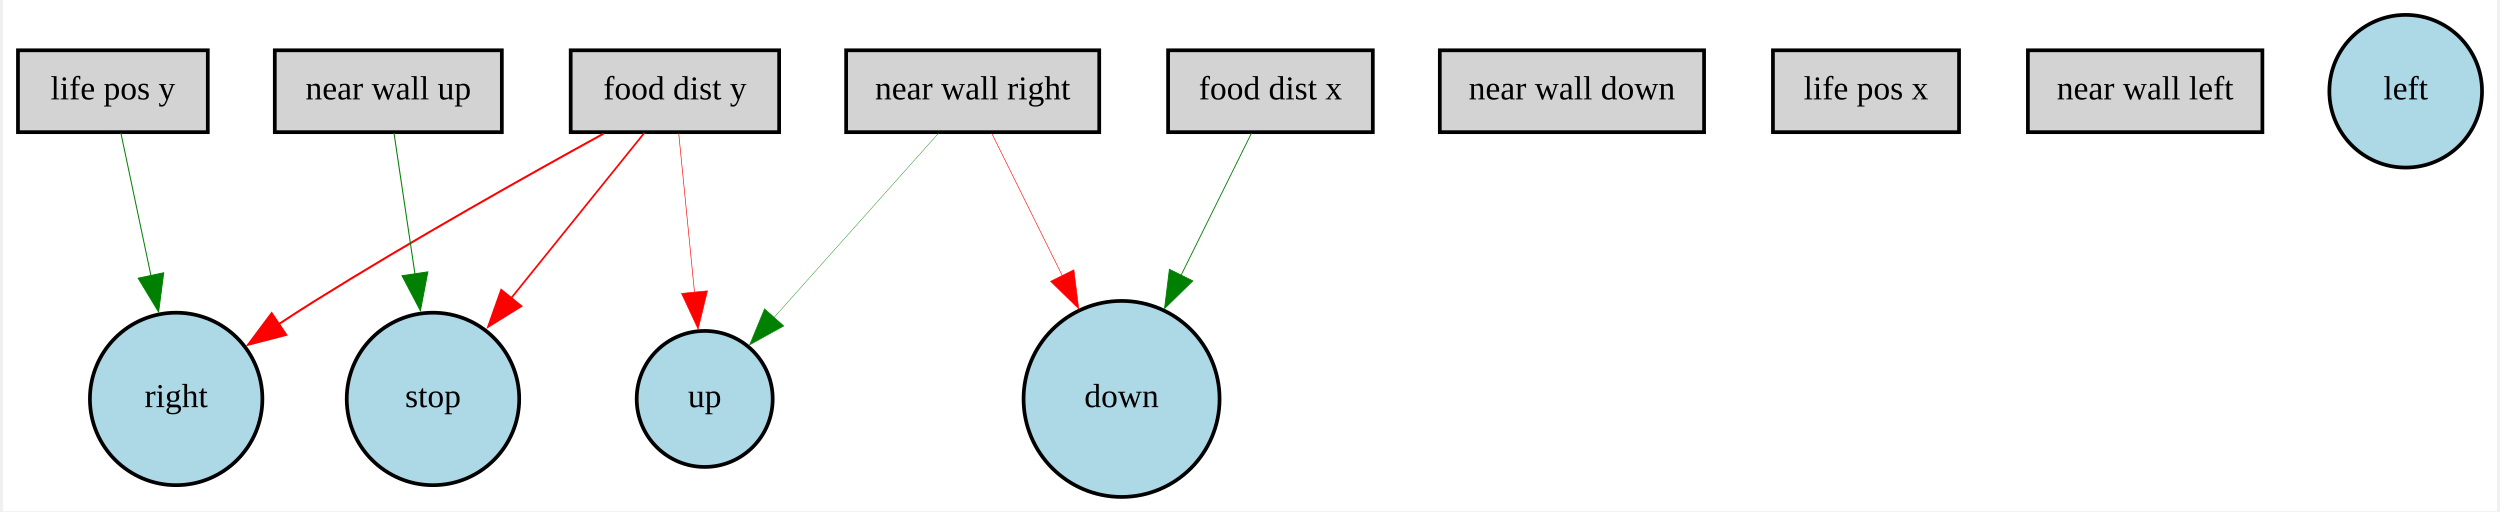
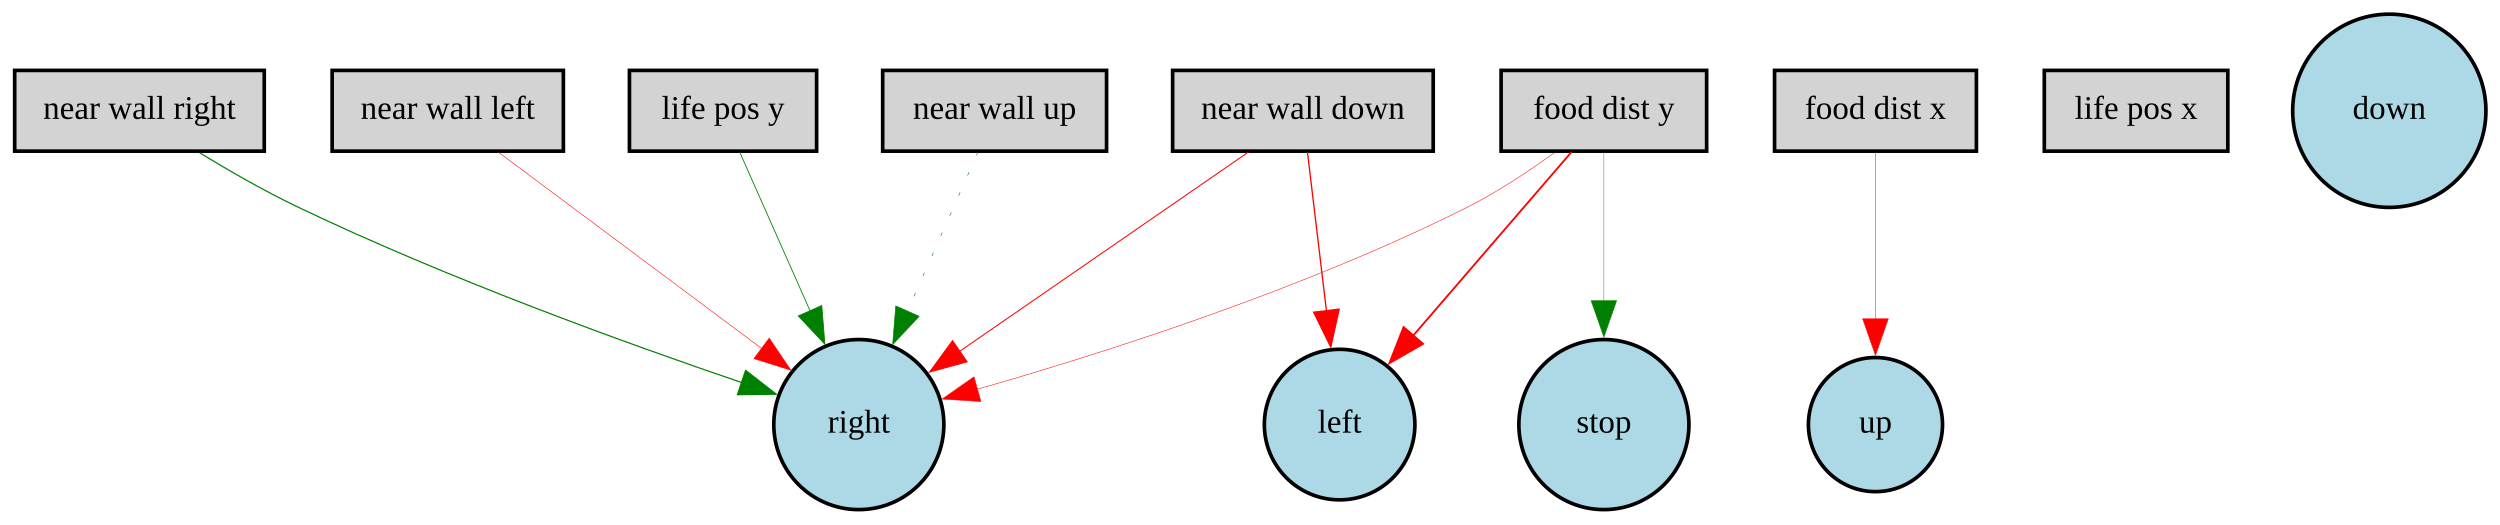
- <svg xmlns="http://www.w3.org/2000/svg" width="670pt" height="137pt" viewBox="0.00 0.00 670.01 137.34">
-   <g id="graph0" class="graph" transform="scale(1 1) rotate(0) translate(4 133.34)">
-     <polygon fill="white" stroke="none" points="-4,4 -4,-133.34 666.01,-133.34 666.01,4 -4,4" />
+ <svg xmlns="http://www.w3.org/2000/svg" width="681pt" height="143pt" viewBox="0.00 0.00 681.16 142.99">
+   <g id="graph0" class="graph" transform="scale(1 1) rotate(0) translate(4 138.99)">
+     <polygon fill="white" stroke="none" points="-4,4 -4,-138.99 677.16,-138.99 677.16,4 -4,4" />
    <g id="node1" class="node">
-       <polygon fill="lightgray" stroke="black" points="51,-119.83 0,-119.83 0,-97.83 51,-97.83 51,-119.83" />
-       <text text-anchor="middle" x="25.5" y="-106.63" font-family="Times New Roman,serif" font-size="9.00">life pos y</text>
+       <polygon fill="lightgray" stroke="black" points="218.5,-119.83 167.5,-119.83 167.5,-97.83 218.5,-97.83 218.5,-119.83" />
+       <text text-anchor="middle" x="193" y="-106.63" font-family="Times New Roman,serif" font-size="9.00">life pos y</text>
    </g>
    <g id="node13" class="node">
-       <ellipse fill="lightblue" stroke="black" cx="42.5" cy="-26.16" rx="23.17" ry="23.17" />
-       <text text-anchor="middle" x="42.5" y="-23.96" font-family="Times New Roman,serif" font-size="9.00">right</text>
+       <ellipse fill="lightblue" stroke="black" cx="230" cy="-23.33" rx="23.17" ry="23.17" />
+       <text text-anchor="middle" x="230" y="-21.13" font-family="Times New Roman,serif" font-size="9.00">right</text>
+     </g>
+     <g id="edge2" class="edge">
+       <path fill="none" stroke="green" stroke-width="0.23" d="M197.54,-97.59C202.33,-86.77 210.12,-69.21 216.86,-53.99" />
+       <polygon fill="green" stroke="green" stroke-width="0.23" points="219.9,-55.77 220.75,-45.21 213.5,-52.93 219.9,-55.77" />
+     </g>
+     <g id="node2" class="node">
+       <polygon fill="lightgray" stroke="black" points="386.5,-119.83 315.5,-119.83 315.5,-97.83 386.5,-97.83 386.5,-119.83" />
+       <text text-anchor="middle" x="351" y="-106.63" font-family="Times New Roman,serif" font-size="9.00">near wall down</text>
+     </g>
+     <g id="node12" class="node">
+       <ellipse fill="lightblue" stroke="black" cx="361" cy="-23.33" rx="20.51" ry="20.51" />
+       <text text-anchor="middle" x="361" y="-21.13" font-family="Times New Roman,serif" font-size="9.00">left</text>
+     </g>
+     <g id="edge10" class="edge">
+       <path fill="none" stroke="red" stroke-width="0.36" d="M352.23,-97.59C353.52,-86.77 355.63,-69.18 357.45,-53.95" />
+       <polygon fill="red" stroke="red" stroke-width="0.36" points="360.88,-54.78 358.59,-44.44 353.93,-53.95 360.88,-54.78" />
    </g>
    <g id="edge6" class="edge">
-       <path fill="none" stroke="green" stroke-width="0.27" d="M27.65,-97.62C29.69,-87.95 32.85,-72.93 35.74,-59.24" />
-       <polygon fill="green" stroke="green" stroke-width="0.27" points="39.15,-60.05 37.78,-49.54 32.3,-58.6 39.15,-60.05" />
-     </g>
-     <g id="node2" class="node">
-       <polygon fill="lightgray" stroke="black" points="453,-119.83 382,-119.83 382,-97.83 453,-97.83 453,-119.83" />
-       <text text-anchor="middle" x="417.5" y="-106.63" font-family="Times New Roman,serif" font-size="9.00">near wall down</text>
+       <path fill="none" stroke="red" stroke-width="0.28" d="M336.16,-97.59C316.6,-84.1 281.82,-60.09 257.41,-43.25" />
+       <polygon fill="red" stroke="red" stroke-width="0.28" points="259.5,-40.44 249.28,-37.64 255.53,-46.2 259.5,-40.44" />
    </g>
    <g id="node3" class="node">
-       <polygon fill="lightgray" stroke="black" points="204.5,-119.83 148.5,-119.83 148.5,-97.83 204.5,-97.83 204.5,-119.83" />
-       <text text-anchor="middle" x="176.5" y="-106.63" font-family="Times New Roman,serif" font-size="9.00">food dist y</text>
+       <polygon fill="lightgray" stroke="black" points="461,-119.83 405,-119.83 405,-97.83 461,-97.83 461,-119.83" />
+       <text text-anchor="middle" x="433" y="-106.63" font-family="Times New Roman,serif" font-size="9.00">food dist y</text>
    </g>
    <g id="node9" class="node">
-       <ellipse fill="lightblue" stroke="black" cx="111.5" cy="-26.16" rx="23.17" ry="23.17" />
-       <text text-anchor="middle" x="111.5" y="-23.96" font-family="Times New Roman,serif" font-size="9.00">stop</text>
+       <ellipse fill="lightblue" stroke="black" cx="433" cy="-23.33" rx="23.17" ry="23.17" />
+       <text text-anchor="middle" x="433" y="-21.13" font-family="Times New Roman,serif" font-size="9.00">stop</text>
+     </g>
+     <g id="edge9" class="edge">
+       <path fill="none" stroke="green" stroke-width="0.11" d="M433,-97.59C433,-87.5 433,-71.54 433,-57.08" />
+       <polygon fill="green" stroke="green" stroke-width="0.11" points="436.5,-57.1 433,-47.1 429.5,-57.1 436.5,-57.1" />
+     </g>
+     <g id="edge4" class="edge">
+       <path fill="none" stroke="red" stroke-width="0.5" d="M424.17,-97.59C413.49,-85.21 395.18,-63.98 381.02,-47.55" />
+       <polygon fill="red" stroke="red" stroke-width="0.5" points="383.73,-45.33 374.55,-40.04 378.43,-49.9 383.73,-45.33" />
+     </g>
+     <g id="edge5" class="edge">
+       <path fill="none" stroke="red" stroke-width="0.14" d="M419.47,-97.38C412.68,-92.47 404.18,-86.8 396,-82.67 351.45,-60.18 296.16,-42.63 261.97,-32.88" />
+       <polygon fill="red" stroke="red" stroke-width="0.14" points="263.27,-29.61 252.7,-30.28 261.38,-36.35 263.27,-29.61" />
+     </g>
+     <g id="node4" class="node">
+       <polygon fill="lightgray" stroke="black" points="297.5,-119.83 236.5,-119.83 236.5,-97.83 297.5,-97.83 297.5,-119.83" />
+       <text text-anchor="middle" x="267" y="-106.63" font-family="Times New Roman,serif" font-size="9.00">near wall up</text>
+     </g>
+     <g id="edge1" class="edge">
+       <path fill="none" stroke="green" stroke-width="0.16" stroke-dasharray="1,5" d="M262.46,-97.59C257.67,-86.77 249.88,-69.21 243.14,-53.99" />
+       <polygon fill="green" stroke="green" stroke-width="0.16" points="246.46,-52.83 239.21,-45.11 240.06,-55.67 246.46,-52.83" />
+     </g>
+     <g id="node5" class="node">
+       <polygon fill="lightgray" stroke="black" points="534.5,-119.83 479.5,-119.83 479.5,-97.83 534.5,-97.83 534.5,-119.83" />
+       <text text-anchor="middle" x="507" y="-106.63" font-family="Times New Roman,serif" font-size="9.00">food dist x</text>
+     </g>
+     <g id="node10" class="node">
+       <ellipse fill="lightblue" stroke="black" cx="507" cy="-23.33" rx="18.27" ry="18.27" />
+       <text text-anchor="middle" x="507" y="-21.13" font-family="Times New Roman,serif" font-size="9.00">up</text>
    </g>
    <g id="edge7" class="edge">
-       <path fill="none" stroke="red" stroke-width="0.46" d="M168.27,-97.62C159.27,-86.45 144.52,-68.15 132.31,-52.99" />
-       <polygon fill="red" stroke="red" stroke-width="0.46" points="135.28,-51.09 126.28,-45.5 129.83,-55.49 135.28,-51.09" />
+       <path fill="none" stroke="red" stroke-width="0.13" d="M507,-97.59C507,-86.23 507,-67.43 507,-51.72" />
+       <polygon fill="red" stroke="red" stroke-width="0.13" points="510.5,-52.15 507,-42.15 503.5,-52.15 510.5,-52.15" />
    </g>
-     <g id="node10" class="node">
-       <ellipse fill="lightblue" stroke="black" cx="184.5" cy="-26.16" rx="18.27" ry="18.27" />
-       <text text-anchor="middle" x="184.5" y="-23.96" font-family="Times New Roman,serif" font-size="9.00">up</text>
-     </g>
-     <g id="edge5" class="edge">
-       <path fill="none" stroke="red" stroke-width="0.17" d="M177.51,-97.62C178.58,-86.9 180.29,-69.61 181.76,-54.83" />
-       <polygon fill="red" stroke="red" stroke-width="0.17" points="185.24,-55.2 182.74,-44.9 178.27,-54.51 185.24,-55.2" />
-     </g>
-     <g id="edge4" class="edge">
-       <path fill="none" stroke="red" stroke-width="0.54" d="M157.28,-97.41C137.53,-86.57 105.99,-68.88 79.5,-52.33 76.37,-50.37 73.14,-48.28 69.94,-46.17" />
-       <polygon fill="red" stroke="red" stroke-width="0.54" points="72.07,-43.38 61.82,-40.71 68.16,-49.19 72.07,-43.38" />
-     </g>
-     <g id="node4" class="node">
-       <polygon fill="lightgray" stroke="black" points="130,-119.83 69,-119.83 69,-97.83 130,-97.83 130,-119.83" />
-       <text text-anchor="middle" x="99.5" y="-106.63" font-family="Times New Roman,serif" font-size="9.00">near wall up</text>
+     <g id="node6" class="node">
+       <polygon fill="lightgray" stroke="black" points="68,-119.83 0,-119.83 0,-97.83 68,-97.83 68,-119.83" />
+       <text text-anchor="middle" x="34" y="-106.63" font-family="Times New Roman,serif" font-size="9.00">near wall right</text>
    </g>
    <g id="edge8" class="edge">
-       <path fill="none" stroke="green" stroke-width="0.28" d="M101.02,-97.62C102.45,-88.02 104.66,-73.14 106.69,-59.53" />
-       <polygon fill="green" stroke="green" stroke-width="0.28" points="110.11,-60.29 108.12,-49.88 103.19,-59.26 110.11,-60.29" />
+       <path fill="none" stroke="green" stroke-width="0.33" d="M50.4,-97.38C58.27,-92.58 67.95,-87 77,-82.67 117.65,-63.19 166.65,-45.46 198.05,-34.79" />
+       <polygon fill="green" stroke="green" stroke-width="0.33" points="199.15,-38.11 207.52,-31.6 196.92,-31.47 199.15,-38.11" />
    </g>
-     <g id="node5" class="node">
-       <polygon fill="lightgray" stroke="black" points="364,-119.83 309,-119.83 309,-97.83 364,-97.83 364,-119.83" />
-       <text text-anchor="middle" x="336.5" y="-106.63" font-family="Times New Roman,serif" font-size="9.00">food dist x</text>
+     <g id="node7" class="node">
+       <polygon fill="lightgray" stroke="black" points="603,-119.83 553,-119.83 553,-97.83 603,-97.83 603,-119.83" />
+       <text text-anchor="middle" x="578" y="-106.63" font-family="Times New Roman,serif" font-size="9.00">life pos x</text>
+     </g>
+     <g id="node8" class="node">
+       <polygon fill="lightgray" stroke="black" points="149.5,-119.83 86.5,-119.83 86.5,-97.83 149.5,-97.83 149.5,-119.83" />
+       <text text-anchor="middle" x="118" y="-106.63" font-family="Times New Roman,serif" font-size="9.00">near wall left</text>
+     </g>
+     <g id="edge3" class="edge">
+       <path fill="none" stroke="red" stroke-width="0.15" d="M131.73,-97.59C149.55,-84.31 181.02,-60.85 203.54,-44.06" />
+       <polygon fill="red" stroke="red" stroke-width="0.15" points="205.58,-46.9 211.51,-38.12 201.4,-41.29 205.58,-46.9" />
    </g>
    <g id="node11" class="node">
-       <ellipse fill="lightblue" stroke="black" cx="296.5" cy="-26.16" rx="26.33" ry="26.33" />
-       <text text-anchor="middle" x="296.5" y="-23.96" font-family="Times New Roman,serif" font-size="9.00">down</text>
-     </g>
-     <g id="edge1" class="edge">
-       <path fill="none" stroke="green" stroke-width="0.24" d="M331.43,-97.62C326.65,-87.97 319.22,-72.99 312.44,-59.31" />
-       <polygon fill="green" stroke="green" stroke-width="0.24" points="315.63,-57.87 308.05,-50.46 309.36,-60.98 315.63,-57.87" />
-     </g>
-     <g id="node6" class="node">
-       <polygon fill="lightgray" stroke="black" points="290.5,-119.83 222.5,-119.83 222.5,-97.83 290.5,-97.83 290.5,-119.83" />
-       <text text-anchor="middle" x="256.5" y="-106.63" font-family="Times New Roman,serif" font-size="9.00">near wall right</text>
-     </g>
-     <g id="edge3" class="edge">
-       <path fill="none" stroke="green" stroke-width="0.11" d="M247.38,-97.62C236.26,-85.15 217.19,-63.78 202.95,-47.84" />
-       <polygon fill="green" stroke="green" stroke-width="0.11" points="205.79,-45.76 196.52,-40.63 200.57,-50.42 205.79,-45.76" />
-     </g>
-     <g id="edge2" class="edge">
-       <path fill="none" stroke="red" stroke-width="0.16" d="M261.57,-97.62C266.39,-87.88 273.92,-72.7 280.75,-58.92" />
-       <polygon fill="red" stroke="red" stroke-width="0.16" points="283.69,-60.87 285,-50.35 277.42,-57.76 283.69,-60.87" />
-     </g>
-     <g id="node7" class="node">
-       <polygon fill="lightgray" stroke="black" points="521.5,-119.83 471.5,-119.83 471.5,-97.83 521.5,-97.83 521.5,-119.83" />
-       <text text-anchor="middle" x="496.5" y="-106.63" font-family="Times New Roman,serif" font-size="9.00">life pos x</text>
-     </g>
-     <g id="node8" class="node">
-       <polygon fill="lightgray" stroke="black" points="603,-119.83 540,-119.83 540,-97.83 603,-97.83 603,-119.83" />
-       <text text-anchor="middle" x="571.5" y="-106.63" font-family="Times New Roman,serif" font-size="9.00">near wall left</text>
-     </g>
-     <g id="node12" class="node">
-       <ellipse fill="lightblue" stroke="black" cx="641.5" cy="-108.83" rx="20.51" ry="20.51" />
-       <text text-anchor="middle" x="641.5" y="-106.63" font-family="Times New Roman,serif" font-size="9.00">left</text>
+       <ellipse fill="lightblue" stroke="black" cx="647" cy="-108.83" rx="26.33" ry="26.33" />
+       <text text-anchor="middle" x="647" y="-106.63" font-family="Times New Roman,serif" font-size="9.00">down</text>
    </g>
  </g>
</svg>
